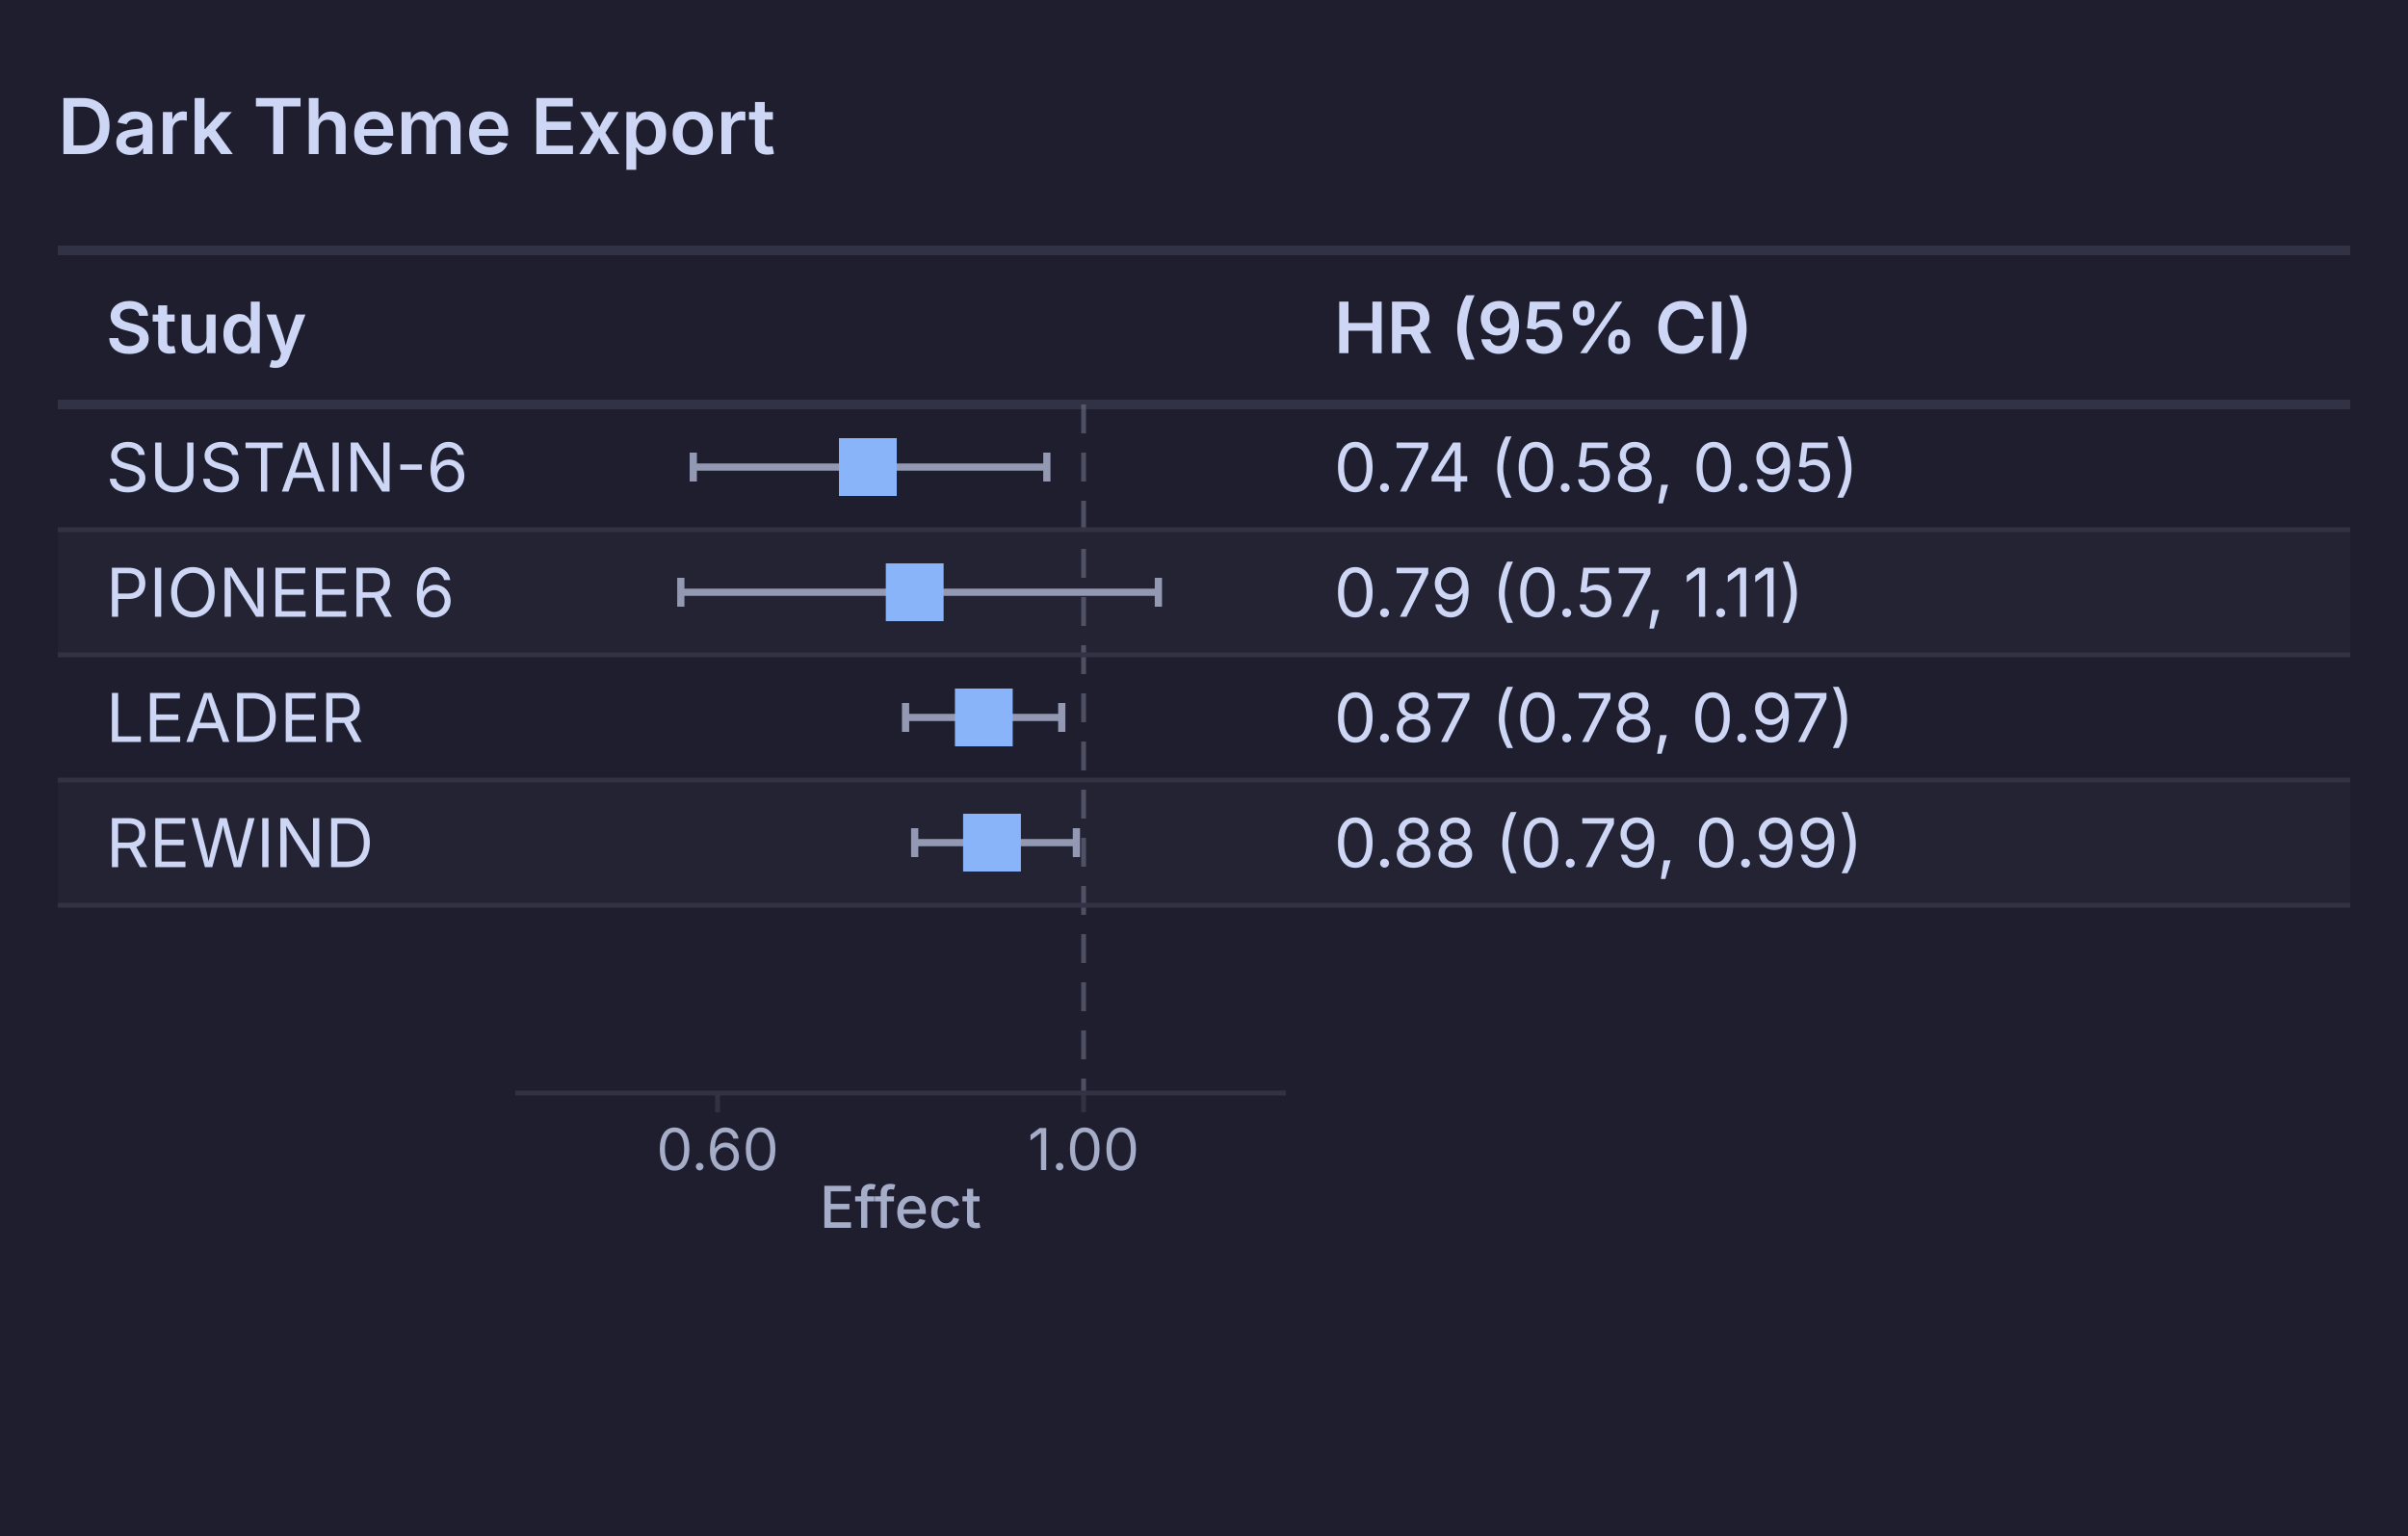
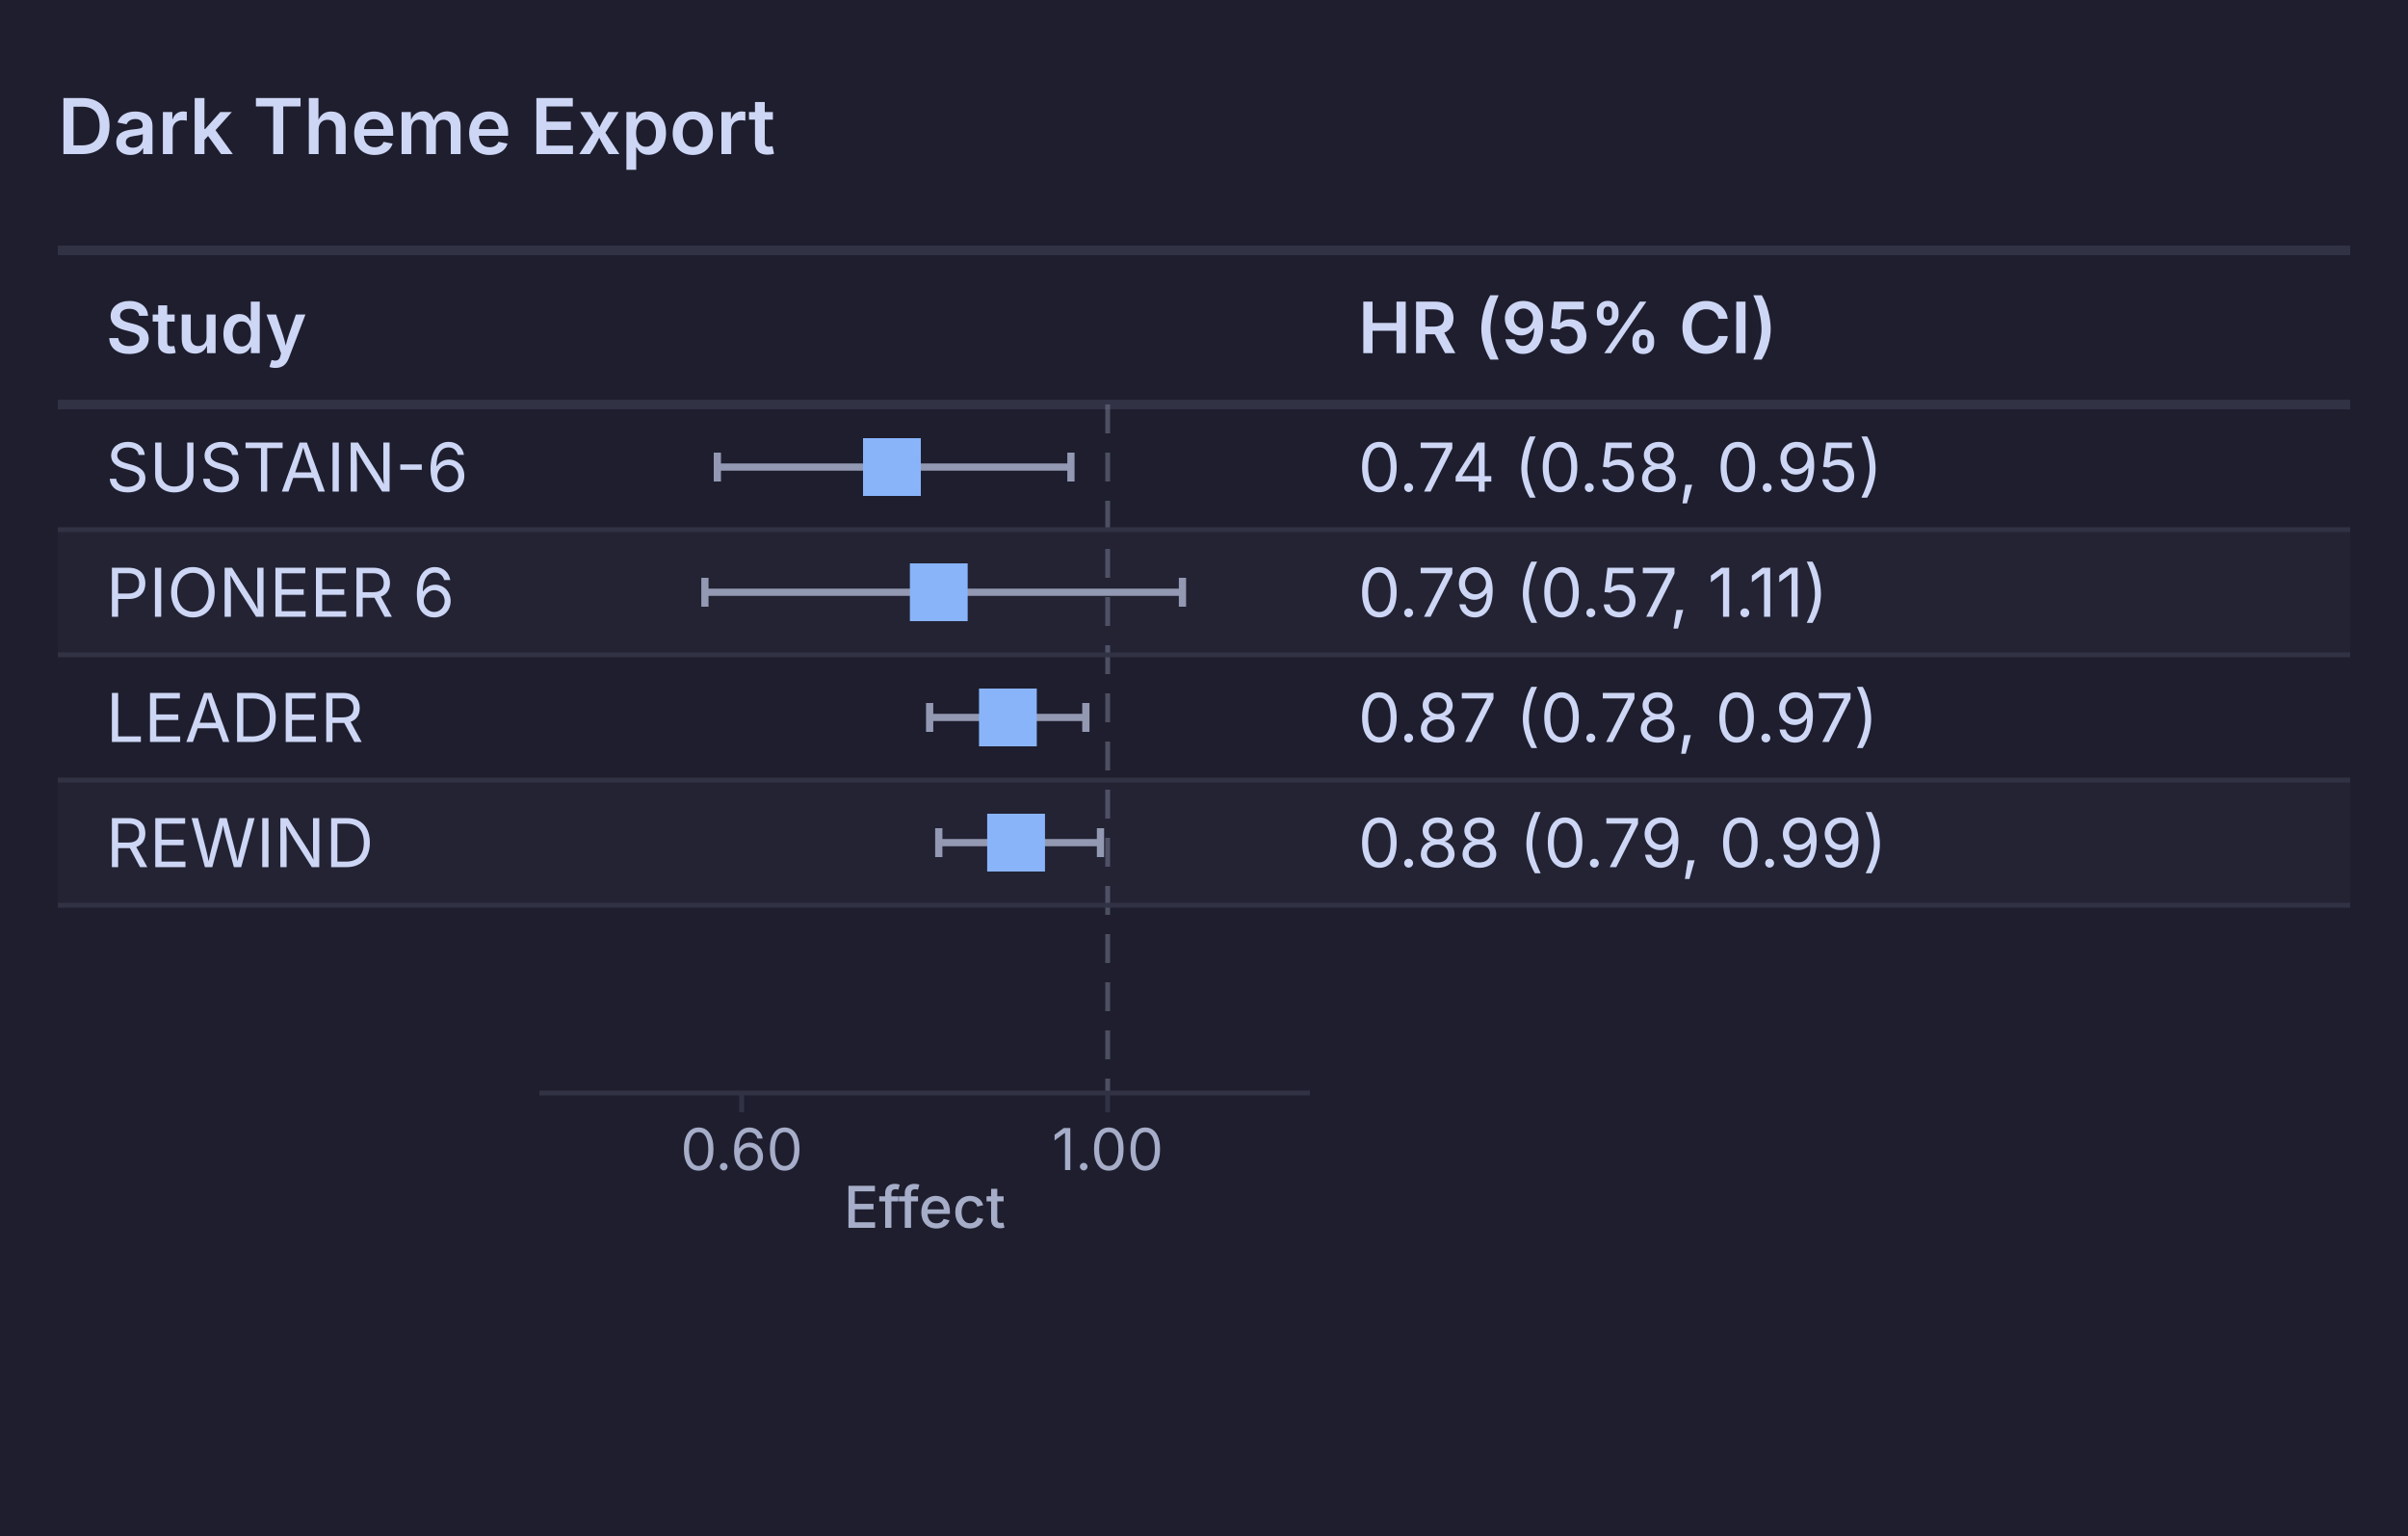
<svg xmlns="http://www.w3.org/2000/svg" width="500" height="319" viewBox="0 0 500 319">
  <style>
  text {
    font-variant-numeric: tabular-nums;
  }
  /* Use dominant-baseline for cell text to match CSS flex centering */
  .cell-text { dominant-baseline: central; }
</style>
  <rect width="100%" height="100%" fill="#1e1e2e" />
  <text x="12" y="32" font-family="system-ui, -apple-system, sans-serif" font-size="16px" font-weight="600" fill="#cdd6f4">Dark Theme Export</text>
  <line x1="12" x2="488" y1="52" y2="52" stroke="#313244" stroke-width="2" />
  <text class="cell-text" x="22" y="68" font-family="system-ui, -apple-system, sans-serif" font-size="14.7px" font-weight="600" fill="#cdd6f4">Study</text>
-   <text class="cell-text" x="117" y="68" font-family="system-ui, -apple-system, sans-serif" font-size="14.7px" font-weight="600" text-anchor="start" fill="#cdd6f4" />
-   <text class="cell-text" x="277" y="68" font-family="system-ui, -apple-system, sans-serif" font-size="14.7px" font-weight="600" text-anchor="start" fill="#cdd6f4">HR (95% CI)</text>
+   <text class="cell-text" x="122" y="68" font-family="system-ui, -apple-system, sans-serif" font-size="14.7px" font-weight="600" text-anchor="start" fill="#cdd6f4" />
+   <text class="cell-text" x="282" y="68" font-family="system-ui, -apple-system, sans-serif" font-size="14.7px" font-weight="600" text-anchor="start" fill="#cdd6f4">HR (95% CI)</text>
  <line x1="12" x2="488" y1="84" y2="84" stroke="#313244" stroke-width="2" />
  <rect x="12" y="110" width="476" height="26" fill="#232334" />
  <rect x="12" y="162" width="476" height="26" fill="#232334" />
-   <line x1="225.001" x2="225.001" y1="84" y2="227" stroke="#6c7086" stroke-width="1" stroke-opacity="0.6" stroke-dasharray="6,4" />
+   <line x1="230.001" x2="230.001" y1="84" y2="227" stroke="#6c7086" stroke-width="1" stroke-opacity="0.6" stroke-dasharray="6,4" />
  <g class="interval effect-0">
-     <line x1="143.955" x2="217.369" y1="97" y2="97" stroke="#9399b2" stroke-width="1.5" />
-     <line x1="143.955" x2="143.955" y1="94" y2="100" stroke="#9399b2" stroke-width="1.5" />
-     <line x1="217.369" x2="217.369" y1="94" y2="100" stroke="#9399b2" stroke-width="1.5" />
-     <rect x="174.202" y="91" width="12" height="12" fill="#89b4fa" />
+     <line x1="148.955" x2="222.369" y1="97" y2="97" stroke="#9399b2" stroke-width="1.5" />
+     <line x1="148.955" x2="148.955" y1="94" y2="100" stroke="#9399b2" stroke-width="1.5" />
+     <line x1="222.369" x2="222.369" y1="94" y2="100" stroke="#9399b2" stroke-width="1.5" />
+     <rect x="179.202" y="91" width="12" height="12" fill="#89b4fa" />
  </g>
  <g class="interval effect-0">
-     <line x1="141.368" x2="240.528" y1="123" y2="123" stroke="#9399b2" stroke-width="1.5" />
-     <line x1="141.368" x2="141.368" y1="120" y2="126" stroke="#9399b2" stroke-width="1.5" />
-     <line x1="240.528" x2="240.528" y1="120" y2="126" stroke="#9399b2" stroke-width="1.5" />
-     <rect x="183.93" y="117" width="12" height="12" fill="#89b4fa" />
+     <line x1="146.368" x2="245.528" y1="123" y2="123" stroke="#9399b2" stroke-width="1.5" />
+     <line x1="146.368" x2="146.368" y1="120" y2="126" stroke="#9399b2" stroke-width="1.5" />
+     <line x1="245.528" x2="245.528" y1="120" y2="126" stroke="#9399b2" stroke-width="1.5" />
+     <rect x="188.93" y="117" width="12" height="12" fill="#89b4fa" />
  </g>
  <g class="interval effect-0">
-     <line x1="188.034" x2="220.469" y1="149" y2="149" stroke="#9399b2" stroke-width="1.5" />
-     <line x1="188.034" x2="188.034" y1="146" y2="152" stroke="#9399b2" stroke-width="1.5" />
-     <line x1="220.469" x2="220.469" y1="146" y2="152" stroke="#9399b2" stroke-width="1.5" />
-     <rect x="198.281" y="143" width="12" height="12" fill="#89b4fa" />
+     <line x1="193.034" x2="225.469" y1="149" y2="149" stroke="#9399b2" stroke-width="1.5" />
+     <line x1="193.034" x2="193.034" y1="146" y2="152" stroke="#9399b2" stroke-width="1.5" />
+     <line x1="225.469" x2="225.469" y1="146" y2="152" stroke="#9399b2" stroke-width="1.5" />
+     <rect x="203.281" y="143" width="12" height="12" fill="#89b4fa" />
  </g>
  <g class="interval effect-0">
-     <line x1="189.93" x2="223.505" y1="175" y2="175" stroke="#9399b2" stroke-width="1.5" />
-     <line x1="189.93" x2="189.93" y1="172" y2="178" stroke="#9399b2" stroke-width="1.5" />
-     <line x1="223.505" x2="223.505" y1="172" y2="178" stroke="#9399b2" stroke-width="1.5" />
-     <rect x="199.981" y="169" width="12" height="12" fill="#89b4fa" />
+     <line x1="194.93" x2="228.505" y1="175" y2="175" stroke="#9399b2" stroke-width="1.5" />
+     <line x1="194.93" x2="194.93" y1="172" y2="178" stroke="#9399b2" stroke-width="1.5" />
+     <line x1="228.505" x2="228.505" y1="172" y2="178" stroke="#9399b2" stroke-width="1.5" />
+     <rect x="204.981" y="169" width="12" height="12" fill="#89b4fa" />
  </g>
  <g transform="translate(0, 227)">
-     <line x1="107" x2="267" y1="0" y2="0" stroke="#313244" stroke-width="1" />
-     <line x1="148.999" x2="148.999" y1="0" y2="4" stroke="#313244" stroke-width="1" />
-     <text x="148.999" y="16" text-anchor="middle" font-family="system-ui, -apple-system, sans-serif" font-size="12px" font-weight="400" fill="#a6adc8">0.60</text>
-     <line x1="225.001" x2="225.001" y1="0" y2="4" stroke="#313244" stroke-width="1" />
-     <text x="225.001" y="16" text-anchor="middle" font-family="system-ui, -apple-system, sans-serif" font-size="12px" font-weight="400" fill="#a6adc8">1.00</text>
-     <text x="187" y="28" text-anchor="middle" font-family="system-ui, -apple-system, sans-serif" font-size="12px" font-weight="500" fill="#a6adc8">Effect</text>
+     <line x1="112" x2="272" y1="0" y2="0" stroke="#313244" stroke-width="1" />
+     <line x1="153.999" x2="153.999" y1="0" y2="4" stroke="#313244" stroke-width="1" />
+     <text x="153.999" y="16" text-anchor="middle" font-family="system-ui, -apple-system, sans-serif" font-size="12px" font-weight="400" fill="#a6adc8">0.60</text>
+     <line x1="230.001" x2="230.001" y1="0" y2="4" stroke="#313244" stroke-width="1" />
+     <text x="230.001" y="16" text-anchor="middle" font-family="system-ui, -apple-system, sans-serif" font-size="12px" font-weight="400" fill="#a6adc8">1.00</text>
+     <text x="192" y="28" text-anchor="middle" font-family="system-ui, -apple-system, sans-serif" font-size="12px" font-weight="500" fill="#a6adc8">Effect</text>
  </g>
  <text class="cell-text" x="22" y="97" font-family="system-ui, -apple-system, sans-serif" font-size="14px" font-weight="400" font-style="normal" fill="#cdd6f4">SUSTAIN-6</text>
-   <text class="cell-text" x="277" y="97" font-family="system-ui, -apple-system, sans-serif" font-size="14px" font-weight="400" font-style="normal" text-anchor="start" fill="#cdd6f4">0.74 (0.58, 0.95)</text>
+   <text class="cell-text" x="282" y="97" font-family="system-ui, -apple-system, sans-serif" font-size="14px" font-weight="400" font-style="normal" text-anchor="start" fill="#cdd6f4">0.74 (0.58, 0.95)</text>
  <line x1="12" x2="488" y1="110" y2="110" stroke="#313244" stroke-width="1" />
  <text class="cell-text" x="22" y="123" font-family="system-ui, -apple-system, sans-serif" font-size="14px" font-weight="400" font-style="normal" fill="#cdd6f4">PIONEER 6</text>
-   <text class="cell-text" x="277" y="123" font-family="system-ui, -apple-system, sans-serif" font-size="14px" font-weight="400" font-style="normal" text-anchor="start" fill="#cdd6f4">0.79 (0.57, 1.11)</text>
+   <text class="cell-text" x="282" y="123" font-family="system-ui, -apple-system, sans-serif" font-size="14px" font-weight="400" font-style="normal" text-anchor="start" fill="#cdd6f4">0.79 (0.57, 1.11)</text>
  <line x1="12" x2="488" y1="136" y2="136" stroke="#313244" stroke-width="1" />
  <text class="cell-text" x="22" y="149" font-family="system-ui, -apple-system, sans-serif" font-size="14px" font-weight="400" font-style="normal" fill="#cdd6f4">LEADER</text>
-   <text class="cell-text" x="277" y="149" font-family="system-ui, -apple-system, sans-serif" font-size="14px" font-weight="400" font-style="normal" text-anchor="start" fill="#cdd6f4">0.87 (0.78, 0.97)</text>
+   <text class="cell-text" x="282" y="149" font-family="system-ui, -apple-system, sans-serif" font-size="14px" font-weight="400" font-style="normal" text-anchor="start" fill="#cdd6f4">0.87 (0.78, 0.97)</text>
  <line x1="12" x2="488" y1="162" y2="162" stroke="#313244" stroke-width="1" />
  <text class="cell-text" x="22" y="175" font-family="system-ui, -apple-system, sans-serif" font-size="14px" font-weight="400" font-style="normal" fill="#cdd6f4">REWIND</text>
-   <text class="cell-text" x="277" y="175" font-family="system-ui, -apple-system, sans-serif" font-size="14px" font-weight="400" font-style="normal" text-anchor="start" fill="#cdd6f4">0.88 (0.79, 0.99)</text>
+   <text class="cell-text" x="282" y="175" font-family="system-ui, -apple-system, sans-serif" font-size="14px" font-weight="400" font-style="normal" text-anchor="start" fill="#cdd6f4">0.88 (0.79, 0.99)</text>
  <line x1="12" x2="488" y1="188" y2="188" stroke="#313244" stroke-width="1" />
</svg>
